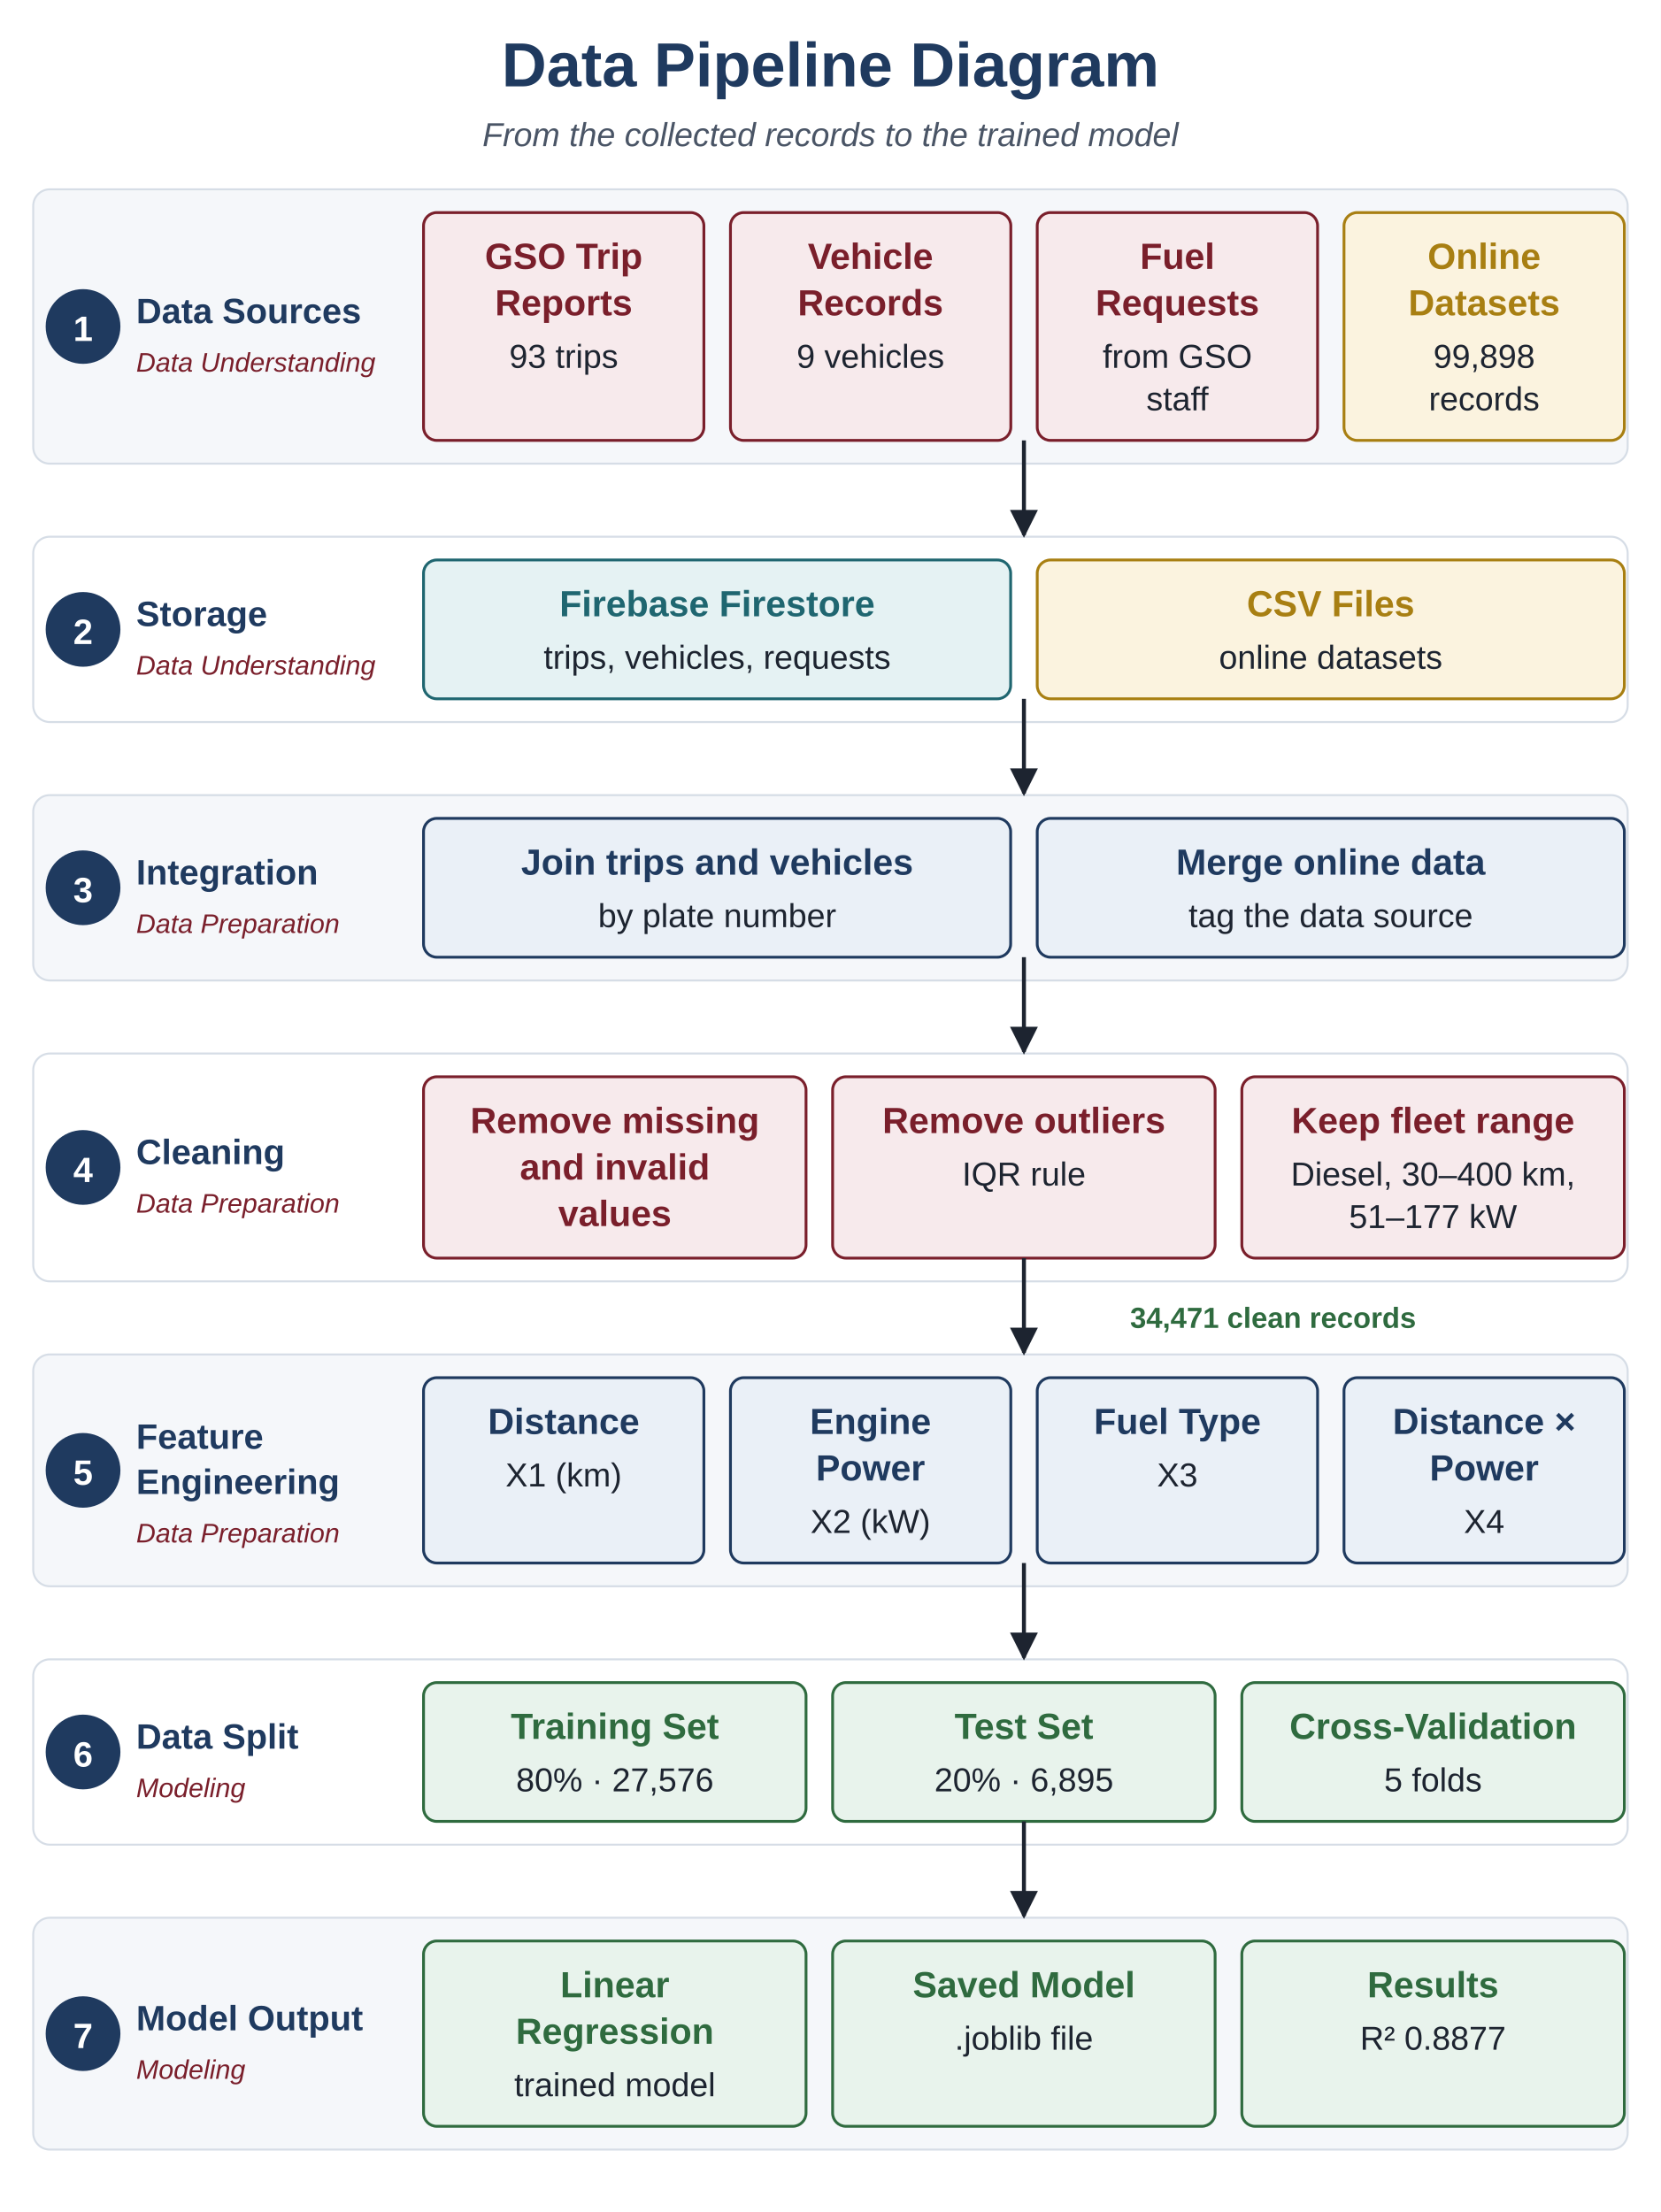
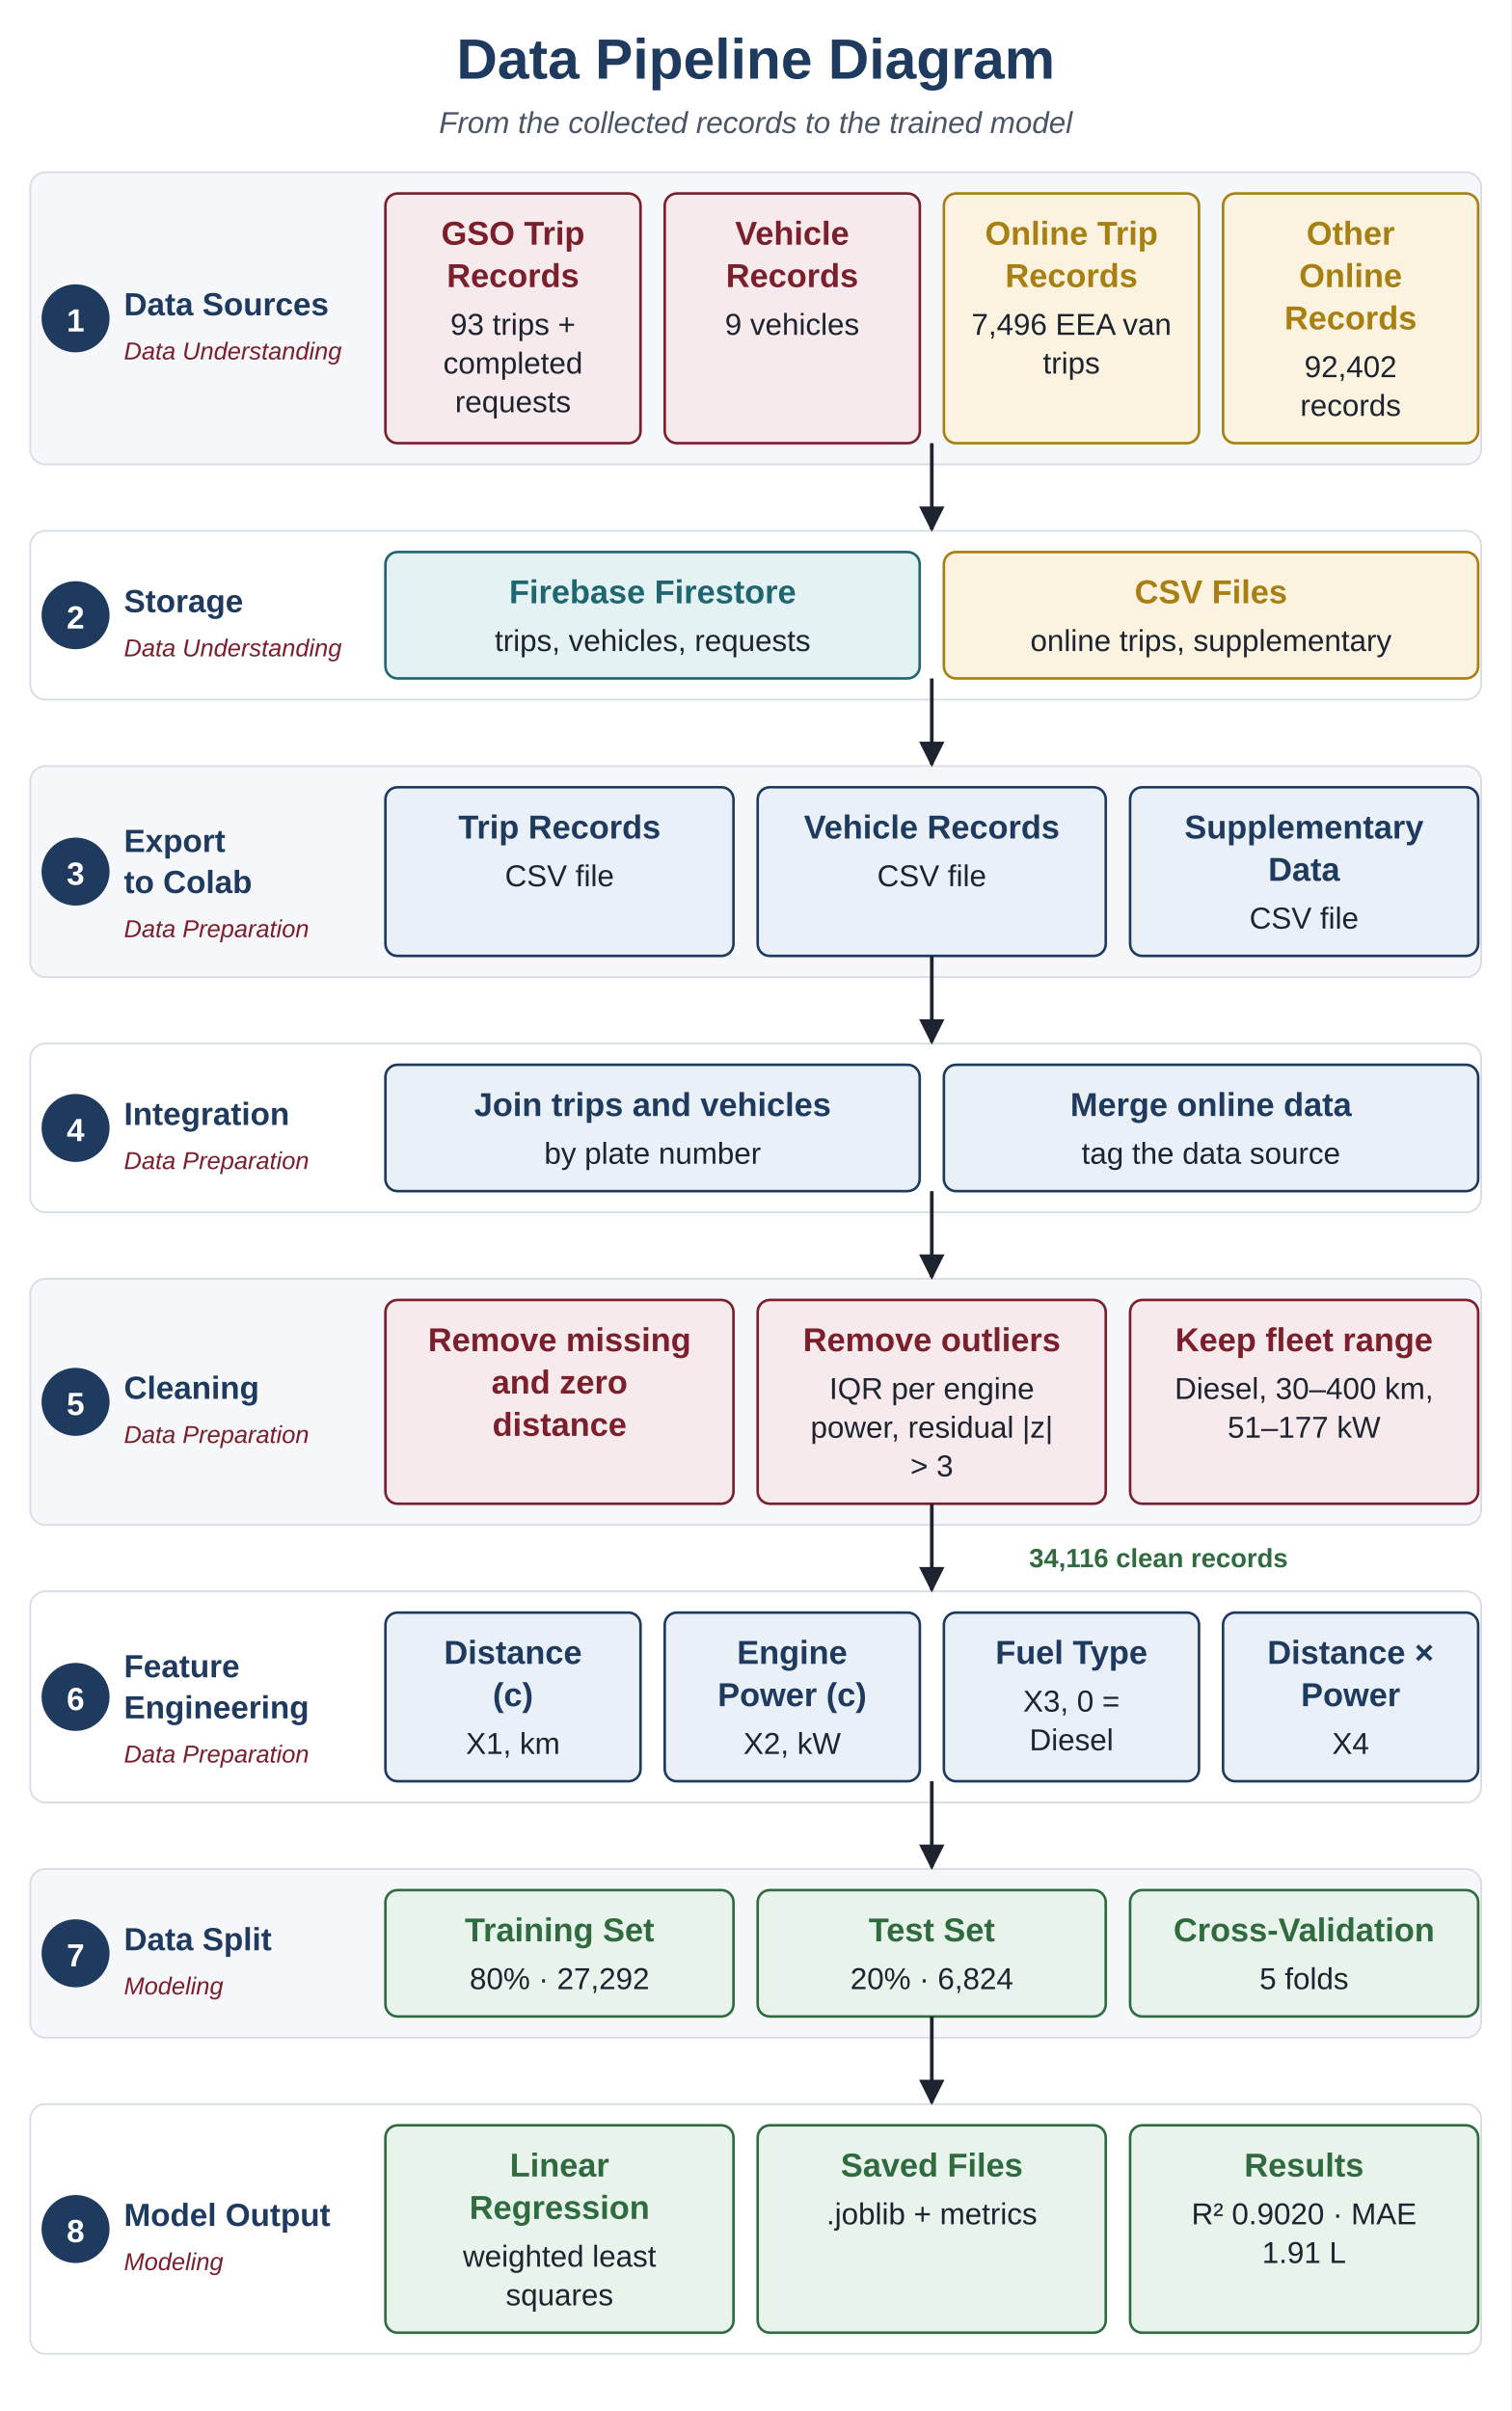
- <svg xmlns="http://www.w3.org/2000/svg" width="1000" height="1332" viewBox="0 0 1000 1332">
+ <svg xmlns="http://www.w3.org/2000/svg" width="1000" height="1595" viewBox="0 0 1000 1595">
  <defs>
    <marker id="a1d2430" viewBox="0 0 10 10" refX="9" refY="5" markerWidth="7" markerHeight="7" orient="auto-start-reverse">
      <path d="M0,0 L10,5 L0,10 z" fill="#1d2430" />
    </marker>
  </defs>
-   <rect x="0" y="0" width="1000" height="1332" fill="#ffffff" />
+   <rect x="0" y="0" width="1000" height="1595" fill="#ffffff" />
  <text x="500.0" y="52.0" font-family="Arial, Helvetica, sans-serif" font-size="37.5" font-weight="bold" fill="#1f3a5f" text-anchor="middle">Data Pipeline Diagram</text>
  <text x="500.0" y="88.0" font-family="Arial, Helvetica, sans-serif" font-size="20.0" font-weight="normal" fill="#4a5566" text-anchor="middle" font-style="italic">From the collected records to the trained model</text>
-   <rect x="20.0" y="114.0" width="960.0" height="165.2" rx="10" fill="#f5f7fa" stroke="#d6dde6" stroke-width="1.2" />
-   <circle cx="50.0" cy="196.6" r="22.5" fill="#1f3a5f" />
-   <text x="50.0" y="205.3" font-family="Arial, Helvetica, sans-serif" font-size="21.2" font-weight="bold" fill="#ffffff" text-anchor="middle">1</text>
-   <text x="82.0" y="194.6" font-family="Arial, Helvetica, sans-serif" font-size="21.2" font-weight="bold" fill="#1f3a5f" text-anchor="start">Data Sources</text>
-   <text x="82.0" y="223.8" font-family="Arial, Helvetica, sans-serif" font-size="16.2" font-weight="normal" fill="#7a1f2b" text-anchor="start" font-style="italic">Data Understanding</text>
-   <rect x="255.0" y="128.0" width="168.8" height="137.2" rx="8" fill="#f7eaec" stroke="#7a1f2b" stroke-width="1.7" />
+   <rect x="20.0" y="114.0" width="960.0" height="193.2" rx="10" fill="#f5f7fa" stroke="#d6dde6" stroke-width="1.2" />
+   <circle cx="50.0" cy="210.6" r="22.5" fill="#1f3a5f" />
+   <text x="50.0" y="219.3" font-family="Arial, Helvetica, sans-serif" font-size="21.2" font-weight="bold" fill="#ffffff" text-anchor="middle">1</text>
+   <text x="82.0" y="208.6" font-family="Arial, Helvetica, sans-serif" font-size="21.2" font-weight="bold" fill="#1f3a5f" text-anchor="start">Data Sources</text>
+   <text x="82.0" y="237.8" font-family="Arial, Helvetica, sans-serif" font-size="16.2" font-weight="normal" fill="#7a1f2b" text-anchor="start" font-style="italic">Data Understanding</text>
+   <rect x="255.0" y="128.0" width="168.8" height="165.2" rx="8" fill="#f7eaec" stroke="#7a1f2b" stroke-width="1.7" />
  <text x="339.4" y="161.9" font-family="Arial, Helvetica, sans-serif" font-size="21.9" font-weight="bold" fill="#7a1f2b" text-anchor="middle">GSO Trip</text>
-   <text x="339.4" y="189.9" font-family="Arial, Helvetica, sans-serif" font-size="21.9" font-weight="bold" fill="#7a1f2b" text-anchor="middle">Reports</text>
-   <text x="339.4" y="221.5" font-family="Arial, Helvetica, sans-serif" font-size="20.0" font-weight="normal" fill="#1d2430" text-anchor="middle">93 trips</text>
-   <rect x="439.8" y="128.0" width="168.8" height="137.2" rx="8" fill="#f7eaec" stroke="#7a1f2b" stroke-width="1.7" />
+   <text x="339.4" y="189.9" font-family="Arial, Helvetica, sans-serif" font-size="21.9" font-weight="bold" fill="#7a1f2b" text-anchor="middle">Records</text>
+   <text x="339.4" y="221.5" font-family="Arial, Helvetica, sans-serif" font-size="20.0" font-weight="normal" fill="#1d2430" text-anchor="middle">93 trips +</text>
+   <text x="339.4" y="247.1" font-family="Arial, Helvetica, sans-serif" font-size="20.0" font-weight="normal" fill="#1d2430" text-anchor="middle">completed</text>
+   <text x="339.4" y="272.7" font-family="Arial, Helvetica, sans-serif" font-size="20.0" font-weight="normal" fill="#1d2430" text-anchor="middle">requests</text>
+   <rect x="439.8" y="128.0" width="168.8" height="165.2" rx="8" fill="#f7eaec" stroke="#7a1f2b" stroke-width="1.7" />
  <text x="524.1" y="161.9" font-family="Arial, Helvetica, sans-serif" font-size="21.9" font-weight="bold" fill="#7a1f2b" text-anchor="middle">Vehicle</text>
  <text x="524.1" y="189.9" font-family="Arial, Helvetica, sans-serif" font-size="21.9" font-weight="bold" fill="#7a1f2b" text-anchor="middle">Records</text>
  <text x="524.1" y="221.5" font-family="Arial, Helvetica, sans-serif" font-size="20.0" font-weight="normal" fill="#1d2430" text-anchor="middle">9 vehicles</text>
-   <rect x="624.5" y="128.0" width="168.8" height="137.2" rx="8" fill="#f7eaec" stroke="#7a1f2b" stroke-width="1.7" />
-   <text x="708.9" y="161.9" font-family="Arial, Helvetica, sans-serif" font-size="21.9" font-weight="bold" fill="#7a1f2b" text-anchor="middle">Fuel</text>
-   <text x="708.9" y="189.9" font-family="Arial, Helvetica, sans-serif" font-size="21.9" font-weight="bold" fill="#7a1f2b" text-anchor="middle">Requests</text>
-   <text x="708.9" y="221.5" font-family="Arial, Helvetica, sans-serif" font-size="20.0" font-weight="normal" fill="#1d2430" text-anchor="middle">from GSO</text>
-   <text x="708.9" y="247.1" font-family="Arial, Helvetica, sans-serif" font-size="20.0" font-weight="normal" fill="#1d2430" text-anchor="middle">staff</text>
-   <rect x="809.2" y="128.0" width="168.8" height="137.2" rx="8" fill="#fbf3df" stroke="#a87f12" stroke-width="1.7" />
-   <text x="893.6" y="161.9" font-family="Arial, Helvetica, sans-serif" font-size="21.9" font-weight="bold" fill="#a87f12" text-anchor="middle">Online</text>
-   <text x="893.6" y="189.9" font-family="Arial, Helvetica, sans-serif" font-size="21.9" font-weight="bold" fill="#a87f12" text-anchor="middle">Datasets</text>
-   <text x="893.6" y="221.5" font-family="Arial, Helvetica, sans-serif" font-size="20.0" font-weight="normal" fill="#1d2430" text-anchor="middle">99,898</text>
-   <text x="893.6" y="247.1" font-family="Arial, Helvetica, sans-serif" font-size="20.0" font-weight="normal" fill="#1d2430" text-anchor="middle">records</text>
-   <rect x="20.0" y="323.2" width="960.0" height="111.6" rx="10" fill="#ffffff" stroke="#d6dde6" stroke-width="1.2" />
-   <circle cx="50.0" cy="379.0" r="22.5" fill="#1f3a5f" />
-   <text x="50.0" y="387.8" font-family="Arial, Helvetica, sans-serif" font-size="21.2" font-weight="bold" fill="#ffffff" text-anchor="middle">2</text>
-   <text x="82.0" y="377.0" font-family="Arial, Helvetica, sans-serif" font-size="21.2" font-weight="bold" fill="#1f3a5f" text-anchor="start">Storage</text>
-   <text x="82.0" y="406.2" font-family="Arial, Helvetica, sans-serif" font-size="16.2" font-weight="normal" fill="#7a1f2b" text-anchor="start" font-style="italic">Data Understanding</text>
-   <rect x="255.0" y="337.2" width="353.5" height="83.6" rx="8" fill="#e5f2f3" stroke="#1f6670" stroke-width="1.7" />
-   <text x="431.8" y="371.1" font-family="Arial, Helvetica, sans-serif" font-size="21.9" font-weight="bold" fill="#1f6670" text-anchor="middle">Firebase Firestore</text>
-   <text x="431.8" y="402.7" font-family="Arial, Helvetica, sans-serif" font-size="20.0" font-weight="normal" fill="#1d2430" text-anchor="middle">trips, vehicles, requests</text>
-   <rect x="624.5" y="337.2" width="353.5" height="83.6" rx="8" fill="#fbf3df" stroke="#a87f12" stroke-width="1.7" />
-   <text x="801.2" y="371.1" font-family="Arial, Helvetica, sans-serif" font-size="21.9" font-weight="bold" fill="#a87f12" text-anchor="middle">CSV Files</text>
-   <text x="801.2" y="402.7" font-family="Arial, Helvetica, sans-serif" font-size="20.0" font-weight="normal" fill="#1d2430" text-anchor="middle">online datasets</text>
-   <path d="M616.5,265.2 L616.5,322.2" fill="none" stroke="#1d2430" stroke-width="2.4" marker-end="url(#a1d2430)" stroke-linejoin="round" />
-   <rect x="20.0" y="478.8" width="960.0" height="111.6" rx="10" fill="#f5f7fa" stroke="#d6dde6" stroke-width="1.2" />
-   <circle cx="50.0" cy="534.6" r="22.5" fill="#1f3a5f" />
-   <text x="50.0" y="543.3" font-family="Arial, Helvetica, sans-serif" font-size="21.2" font-weight="bold" fill="#ffffff" text-anchor="middle">3</text>
-   <text x="82.0" y="532.6" font-family="Arial, Helvetica, sans-serif" font-size="21.2" font-weight="bold" fill="#1f3a5f" text-anchor="start">Integration</text>
-   <text x="82.0" y="561.8" font-family="Arial, Helvetica, sans-serif" font-size="16.2" font-weight="normal" fill="#7a1f2b" text-anchor="start" font-style="italic">Data Preparation</text>
-   <rect x="255.0" y="492.8" width="353.5" height="83.6" rx="8" fill="#eaf0f7" stroke="#1f3a5f" stroke-width="1.7" />
-   <text x="431.8" y="526.7" font-family="Arial, Helvetica, sans-serif" font-size="21.9" font-weight="bold" fill="#1f3a5f" text-anchor="middle">Join trips and vehicles</text>
-   <text x="431.8" y="558.3" font-family="Arial, Helvetica, sans-serif" font-size="20.0" font-weight="normal" fill="#1d2430" text-anchor="middle">by plate number</text>
-   <rect x="624.5" y="492.8" width="353.5" height="83.6" rx="8" fill="#eaf0f7" stroke="#1f3a5f" stroke-width="1.7" />
-   <text x="801.2" y="526.7" font-family="Arial, Helvetica, sans-serif" font-size="21.9" font-weight="bold" fill="#1f3a5f" text-anchor="middle">Merge online data</text>
-   <text x="801.2" y="558.3" font-family="Arial, Helvetica, sans-serif" font-size="20.0" font-weight="normal" fill="#1d2430" text-anchor="middle">tag the data source</text>
-   <path d="M616.5,420.8 L616.5,477.8" fill="none" stroke="#1d2430" stroke-width="2.4" marker-end="url(#a1d2430)" stroke-linejoin="round" />
-   <rect x="20.0" y="634.4" width="960.0" height="137.2" rx="10" fill="#ffffff" stroke="#d6dde6" stroke-width="1.2" />
-   <circle cx="50.0" cy="703.0" r="22.5" fill="#1f3a5f" />
-   <text x="50.0" y="711.8" font-family="Arial, Helvetica, sans-serif" font-size="21.2" font-weight="bold" fill="#ffffff" text-anchor="middle">4</text>
-   <text x="82.0" y="701.0" font-family="Arial, Helvetica, sans-serif" font-size="21.2" font-weight="bold" fill="#1f3a5f" text-anchor="start">Cleaning</text>
-   <text x="82.0" y="730.2" font-family="Arial, Helvetica, sans-serif" font-size="16.2" font-weight="normal" fill="#7a1f2b" text-anchor="start" font-style="italic">Data Preparation</text>
-   <rect x="255.0" y="648.4" width="230.3" height="109.2" rx="8" fill="#f7eaec" stroke="#7a1f2b" stroke-width="1.7" />
-   <text x="370.2" y="682.3" font-family="Arial, Helvetica, sans-serif" font-size="21.9" font-weight="bold" fill="#7a1f2b" text-anchor="middle">Remove missing</text>
-   <text x="370.2" y="710.3" font-family="Arial, Helvetica, sans-serif" font-size="21.9" font-weight="bold" fill="#7a1f2b" text-anchor="middle">and invalid</text>
-   <text x="370.2" y="738.3" font-family="Arial, Helvetica, sans-serif" font-size="21.9" font-weight="bold" fill="#7a1f2b" text-anchor="middle">values</text>
-   <rect x="501.3" y="648.4" width="230.3" height="109.2" rx="8" fill="#f7eaec" stroke="#7a1f2b" stroke-width="1.7" />
-   <text x="616.5" y="682.3" font-family="Arial, Helvetica, sans-serif" font-size="21.9" font-weight="bold" fill="#7a1f2b" text-anchor="middle">Remove outliers</text>
-   <text x="616.5" y="713.9" font-family="Arial, Helvetica, sans-serif" font-size="20.0" font-weight="normal" fill="#1d2430" text-anchor="middle">IQR rule</text>
-   <rect x="747.7" y="648.4" width="230.3" height="109.2" rx="8" fill="#f7eaec" stroke="#7a1f2b" stroke-width="1.7" />
-   <text x="862.8" y="682.3" font-family="Arial, Helvetica, sans-serif" font-size="21.9" font-weight="bold" fill="#7a1f2b" text-anchor="middle">Keep fleet range</text>
-   <text x="862.8" y="713.9" font-family="Arial, Helvetica, sans-serif" font-size="20.0" font-weight="normal" fill="#1d2430" text-anchor="middle">Diesel, 30–400 km,</text>
-   <text x="862.8" y="739.5" font-family="Arial, Helvetica, sans-serif" font-size="20.0" font-weight="normal" fill="#1d2430" text-anchor="middle">51–177 kW</text>
-   <path d="M616.5,576.4 L616.5,633.4" fill="none" stroke="#1d2430" stroke-width="2.4" marker-end="url(#a1d2430)" stroke-linejoin="round" />
-   <rect x="20.0" y="815.6" width="960.0" height="139.6" rx="10" fill="#f5f7fa" stroke="#d6dde6" stroke-width="1.2" />
-   <circle cx="50.0" cy="885.4" r="22.5" fill="#1f3a5f" />
-   <text x="50.0" y="894.1" font-family="Arial, Helvetica, sans-serif" font-size="21.2" font-weight="bold" fill="#ffffff" text-anchor="middle">5</text>
-   <text x="82.0" y="872.4" font-family="Arial, Helvetica, sans-serif" font-size="21.2" font-weight="bold" fill="#1f3a5f" text-anchor="start">Feature</text>
-   <text x="82.0" y="899.6" font-family="Arial, Helvetica, sans-serif" font-size="21.2" font-weight="bold" fill="#1f3a5f" text-anchor="start">Engineering</text>
-   <text x="82.0" y="928.8" font-family="Arial, Helvetica, sans-serif" font-size="16.2" font-weight="normal" fill="#7a1f2b" text-anchor="start" font-style="italic">Data Preparation</text>
-   <rect x="255.0" y="829.6" width="168.8" height="111.6" rx="8" fill="#eaf0f7" stroke="#1f3a5f" stroke-width="1.7" />
-   <text x="339.4" y="863.5" font-family="Arial, Helvetica, sans-serif" font-size="21.9" font-weight="bold" fill="#1f3a5f" text-anchor="middle">Distance</text>
-   <text x="339.4" y="895.1" font-family="Arial, Helvetica, sans-serif" font-size="20.0" font-weight="normal" fill="#1d2430" text-anchor="middle">X1 (km)</text>
-   <rect x="439.8" y="829.6" width="168.8" height="111.6" rx="8" fill="#eaf0f7" stroke="#1f3a5f" stroke-width="1.7" />
-   <text x="524.1" y="863.5" font-family="Arial, Helvetica, sans-serif" font-size="21.9" font-weight="bold" fill="#1f3a5f" text-anchor="middle">Engine</text>
-   <text x="524.1" y="891.5" font-family="Arial, Helvetica, sans-serif" font-size="21.9" font-weight="bold" fill="#1f3a5f" text-anchor="middle">Power</text>
-   <text x="524.1" y="923.1" font-family="Arial, Helvetica, sans-serif" font-size="20.0" font-weight="normal" fill="#1d2430" text-anchor="middle">X2 (kW)</text>
-   <rect x="624.5" y="829.6" width="168.8" height="111.6" rx="8" fill="#eaf0f7" stroke="#1f3a5f" stroke-width="1.7" />
-   <text x="708.9" y="863.5" font-family="Arial, Helvetica, sans-serif" font-size="21.9" font-weight="bold" fill="#1f3a5f" text-anchor="middle">Fuel Type</text>
-   <text x="708.9" y="895.1" font-family="Arial, Helvetica, sans-serif" font-size="20.0" font-weight="normal" fill="#1d2430" text-anchor="middle">X3</text>
-   <rect x="809.2" y="829.6" width="168.8" height="111.6" rx="8" fill="#eaf0f7" stroke="#1f3a5f" stroke-width="1.7" />
-   <text x="893.6" y="863.5" font-family="Arial, Helvetica, sans-serif" font-size="21.9" font-weight="bold" fill="#1f3a5f" text-anchor="middle">Distance ×</text>
-   <text x="893.6" y="891.5" font-family="Arial, Helvetica, sans-serif" font-size="21.9" font-weight="bold" fill="#1f3a5f" text-anchor="middle">Power</text>
-   <text x="893.6" y="923.1" font-family="Arial, Helvetica, sans-serif" font-size="20.0" font-weight="normal" fill="#1d2430" text-anchor="middle">X4</text>
-   <path d="M616.5,757.6 L616.5,814.6" fill="none" stroke="#1d2430" stroke-width="2.4" marker-end="url(#a1d2430)" stroke-linejoin="round" />
-   <rect x="20.0" y="999.2" width="960.0" height="111.6" rx="10" fill="#ffffff" stroke="#d6dde6" stroke-width="1.2" />
-   <circle cx="50.0" cy="1055.0" r="22.5" fill="#1f3a5f" />
-   <text x="50.0" y="1063.8" font-family="Arial, Helvetica, sans-serif" font-size="21.2" font-weight="bold" fill="#ffffff" text-anchor="middle">6</text>
-   <text x="82.0" y="1053.0" font-family="Arial, Helvetica, sans-serif" font-size="21.2" font-weight="bold" fill="#1f3a5f" text-anchor="start">Data Split</text>
-   <text x="82.0" y="1082.2" font-family="Arial, Helvetica, sans-serif" font-size="16.2" font-weight="normal" fill="#7a1f2b" text-anchor="start" font-style="italic">Modeling</text>
-   <rect x="255.0" y="1013.2" width="230.3" height="83.6" rx="8" fill="#e8f3ec" stroke="#2f6b3f" stroke-width="1.7" />
-   <text x="370.2" y="1047.1" font-family="Arial, Helvetica, sans-serif" font-size="21.9" font-weight="bold" fill="#2f6b3f" text-anchor="middle">Training Set</text>
-   <text x="370.2" y="1078.7" font-family="Arial, Helvetica, sans-serif" font-size="20.0" font-weight="normal" fill="#1d2430" text-anchor="middle">80% · 27,576</text>
-   <rect x="501.3" y="1013.2" width="230.3" height="83.6" rx="8" fill="#e8f3ec" stroke="#2f6b3f" stroke-width="1.7" />
-   <text x="616.5" y="1047.1" font-family="Arial, Helvetica, sans-serif" font-size="21.9" font-weight="bold" fill="#2f6b3f" text-anchor="middle">Test Set</text>
-   <text x="616.5" y="1078.7" font-family="Arial, Helvetica, sans-serif" font-size="20.0" font-weight="normal" fill="#1d2430" text-anchor="middle">20% · 6,895</text>
-   <rect x="747.7" y="1013.2" width="230.3" height="83.6" rx="8" fill="#e8f3ec" stroke="#2f6b3f" stroke-width="1.7" />
-   <text x="862.8" y="1047.1" font-family="Arial, Helvetica, sans-serif" font-size="21.9" font-weight="bold" fill="#2f6b3f" text-anchor="middle">Cross-Validation</text>
-   <text x="862.8" y="1078.7" font-family="Arial, Helvetica, sans-serif" font-size="20.0" font-weight="normal" fill="#1d2430" text-anchor="middle">5 folds</text>
-   <path d="M616.5,941.2 L616.5,998.2" fill="none" stroke="#1d2430" stroke-width="2.4" marker-end="url(#a1d2430)" stroke-linejoin="round" />
-   <rect x="20.0" y="1154.8" width="960.0" height="139.6" rx="10" fill="#f5f7fa" stroke="#d6dde6" stroke-width="1.2" />
-   <circle cx="50.0" cy="1224.6" r="22.5" fill="#1f3a5f" />
-   <text x="50.0" y="1233.3" font-family="Arial, Helvetica, sans-serif" font-size="21.2" font-weight="bold" fill="#ffffff" text-anchor="middle">7</text>
-   <text x="82.0" y="1222.6" font-family="Arial, Helvetica, sans-serif" font-size="21.2" font-weight="bold" fill="#1f3a5f" text-anchor="start">Model Output</text>
-   <text x="82.0" y="1251.8" font-family="Arial, Helvetica, sans-serif" font-size="16.2" font-weight="normal" fill="#7a1f2b" text-anchor="start" font-style="italic">Modeling</text>
-   <rect x="255.0" y="1168.8" width="230.3" height="111.6" rx="8" fill="#e8f3ec" stroke="#2f6b3f" stroke-width="1.7" />
-   <text x="370.2" y="1202.7" font-family="Arial, Helvetica, sans-serif" font-size="21.9" font-weight="bold" fill="#2f6b3f" text-anchor="middle">Linear</text>
-   <text x="370.2" y="1230.7" font-family="Arial, Helvetica, sans-serif" font-size="21.9" font-weight="bold" fill="#2f6b3f" text-anchor="middle">Regression</text>
-   <text x="370.2" y="1262.3" font-family="Arial, Helvetica, sans-serif" font-size="20.0" font-weight="normal" fill="#1d2430" text-anchor="middle">trained model</text>
-   <rect x="501.3" y="1168.8" width="230.3" height="111.6" rx="8" fill="#e8f3ec" stroke="#2f6b3f" stroke-width="1.7" />
-   <text x="616.5" y="1202.7" font-family="Arial, Helvetica, sans-serif" font-size="21.9" font-weight="bold" fill="#2f6b3f" text-anchor="middle">Saved Model</text>
-   <text x="616.5" y="1234.3" font-family="Arial, Helvetica, sans-serif" font-size="20.0" font-weight="normal" fill="#1d2430" text-anchor="middle">.joblib file</text>
-   <rect x="747.7" y="1168.8" width="230.3" height="111.6" rx="8" fill="#e8f3ec" stroke="#2f6b3f" stroke-width="1.7" />
-   <text x="862.8" y="1202.7" font-family="Arial, Helvetica, sans-serif" font-size="21.9" font-weight="bold" fill="#2f6b3f" text-anchor="middle">Results</text>
-   <text x="862.8" y="1234.3" font-family="Arial, Helvetica, sans-serif" font-size="20.0" font-weight="normal" fill="#1d2430" text-anchor="middle">R² 0.8877</text>
-   <path d="M616.5,1096.8 L616.5,1153.8" fill="none" stroke="#1d2430" stroke-width="2.4" marker-end="url(#a1d2430)" stroke-linejoin="round" />
-   <rect x="662.5" y="782.1" width="208.0" height="25.5" rx="4" fill="#ffffff" opacity="0.96" />
-   <text x="766.5" y="799.6" font-family="Arial, Helvetica, sans-serif" font-size="17.5" font-weight="bold" fill="#2f6b3f" text-anchor="middle">34,471 clean records</text>
+   <rect x="624.5" y="128.0" width="168.8" height="165.2" rx="8" fill="#fbf3df" stroke="#a87f12" stroke-width="1.7" />
+   <text x="708.9" y="161.9" font-family="Arial, Helvetica, sans-serif" font-size="21.9" font-weight="bold" fill="#a87f12" text-anchor="middle">Online Trip</text>
+   <text x="708.9" y="189.9" font-family="Arial, Helvetica, sans-serif" font-size="21.9" font-weight="bold" fill="#a87f12" text-anchor="middle">Records</text>
+   <text x="708.9" y="221.5" font-family="Arial, Helvetica, sans-serif" font-size="20.0" font-weight="normal" fill="#1d2430" text-anchor="middle">7,496 EEA van</text>
+   <text x="708.9" y="247.1" font-family="Arial, Helvetica, sans-serif" font-size="20.0" font-weight="normal" fill="#1d2430" text-anchor="middle">trips</text>
+   <rect x="809.2" y="128.0" width="168.8" height="165.2" rx="8" fill="#fbf3df" stroke="#a87f12" stroke-width="1.7" />
+   <text x="893.6" y="161.9" font-family="Arial, Helvetica, sans-serif" font-size="21.9" font-weight="bold" fill="#a87f12" text-anchor="middle">Other</text>
+   <text x="893.6" y="189.9" font-family="Arial, Helvetica, sans-serif" font-size="21.9" font-weight="bold" fill="#a87f12" text-anchor="middle">Online</text>
+   <text x="893.6" y="217.9" font-family="Arial, Helvetica, sans-serif" font-size="21.9" font-weight="bold" fill="#a87f12" text-anchor="middle">Records</text>
+   <text x="893.6" y="249.5" font-family="Arial, Helvetica, sans-serif" font-size="20.0" font-weight="normal" fill="#1d2430" text-anchor="middle">92,402</text>
+   <text x="893.6" y="275.1" font-family="Arial, Helvetica, sans-serif" font-size="20.0" font-weight="normal" fill="#1d2430" text-anchor="middle">records</text>
+   <rect x="20.0" y="351.2" width="960.0" height="111.6" rx="10" fill="#ffffff" stroke="#d6dde6" stroke-width="1.2" />
+   <circle cx="50.0" cy="407.0" r="22.5" fill="#1f3a5f" />
+   <text x="50.0" y="415.8" font-family="Arial, Helvetica, sans-serif" font-size="21.2" font-weight="bold" fill="#ffffff" text-anchor="middle">2</text>
+   <text x="82.0" y="405.0" font-family="Arial, Helvetica, sans-serif" font-size="21.2" font-weight="bold" fill="#1f3a5f" text-anchor="start">Storage</text>
+   <text x="82.0" y="434.2" font-family="Arial, Helvetica, sans-serif" font-size="16.2" font-weight="normal" fill="#7a1f2b" text-anchor="start" font-style="italic">Data Understanding</text>
+   <rect x="255.0" y="365.2" width="353.5" height="83.6" rx="8" fill="#e5f2f3" stroke="#1f6670" stroke-width="1.7" />
+   <text x="431.8" y="399.1" font-family="Arial, Helvetica, sans-serif" font-size="21.9" font-weight="bold" fill="#1f6670" text-anchor="middle">Firebase Firestore</text>
+   <text x="431.8" y="430.7" font-family="Arial, Helvetica, sans-serif" font-size="20.0" font-weight="normal" fill="#1d2430" text-anchor="middle">trips, vehicles, requests</text>
+   <rect x="624.5" y="365.2" width="353.5" height="83.6" rx="8" fill="#fbf3df" stroke="#a87f12" stroke-width="1.7" />
+   <text x="801.2" y="399.1" font-family="Arial, Helvetica, sans-serif" font-size="21.9" font-weight="bold" fill="#a87f12" text-anchor="middle">CSV Files</text>
+   <text x="801.2" y="430.7" font-family="Arial, Helvetica, sans-serif" font-size="20.0" font-weight="normal" fill="#1d2430" text-anchor="middle">online trips, supplementary</text>
+   <path d="M616.5,293.2 L616.5,350.2" fill="none" stroke="#1d2430" stroke-width="2.4" marker-end="url(#a1d2430)" stroke-linejoin="round" />
+   <rect x="20.0" y="506.8" width="960.0" height="139.6" rx="10" fill="#f5f7fa" stroke="#d6dde6" stroke-width="1.2" />
+   <circle cx="50.0" cy="576.6" r="22.5" fill="#1f3a5f" />
+   <text x="50.0" y="585.3" font-family="Arial, Helvetica, sans-serif" font-size="21.2" font-weight="bold" fill="#ffffff" text-anchor="middle">3</text>
+   <text x="82.0" y="563.6" font-family="Arial, Helvetica, sans-serif" font-size="21.2" font-weight="bold" fill="#1f3a5f" text-anchor="start">Export</text>
+   <text x="82.0" y="590.8" font-family="Arial, Helvetica, sans-serif" font-size="21.2" font-weight="bold" fill="#1f3a5f" text-anchor="start">to Colab</text>
+   <text x="82.0" y="620.0" font-family="Arial, Helvetica, sans-serif" font-size="16.2" font-weight="normal" fill="#7a1f2b" text-anchor="start" font-style="italic">Data Preparation</text>
+   <rect x="255.0" y="520.8" width="230.3" height="111.6" rx="8" fill="#eaf0f7" stroke="#1f3a5f" stroke-width="1.7" />
+   <text x="370.2" y="554.7" font-family="Arial, Helvetica, sans-serif" font-size="21.9" font-weight="bold" fill="#1f3a5f" text-anchor="middle">Trip Records</text>
+   <text x="370.2" y="586.3" font-family="Arial, Helvetica, sans-serif" font-size="20.0" font-weight="normal" fill="#1d2430" text-anchor="middle">CSV file</text>
+   <rect x="501.3" y="520.8" width="230.3" height="111.6" rx="8" fill="#eaf0f7" stroke="#1f3a5f" stroke-width="1.7" />
+   <text x="616.5" y="554.7" font-family="Arial, Helvetica, sans-serif" font-size="21.9" font-weight="bold" fill="#1f3a5f" text-anchor="middle">Vehicle Records</text>
+   <text x="616.5" y="586.3" font-family="Arial, Helvetica, sans-serif" font-size="20.0" font-weight="normal" fill="#1d2430" text-anchor="middle">CSV file</text>
+   <rect x="747.7" y="520.8" width="230.3" height="111.6" rx="8" fill="#eaf0f7" stroke="#1f3a5f" stroke-width="1.7" />
+   <text x="862.8" y="554.7" font-family="Arial, Helvetica, sans-serif" font-size="21.9" font-weight="bold" fill="#1f3a5f" text-anchor="middle">Supplementary</text>
+   <text x="862.8" y="582.7" font-family="Arial, Helvetica, sans-serif" font-size="21.9" font-weight="bold" fill="#1f3a5f" text-anchor="middle">Data</text>
+   <text x="862.8" y="614.3" font-family="Arial, Helvetica, sans-serif" font-size="20.0" font-weight="normal" fill="#1d2430" text-anchor="middle">CSV file</text>
+   <path d="M616.5,448.8 L616.5,505.8" fill="none" stroke="#1d2430" stroke-width="2.4" marker-end="url(#a1d2430)" stroke-linejoin="round" />
+   <rect x="20.0" y="690.4" width="960.0" height="111.6" rx="10" fill="#ffffff" stroke="#d6dde6" stroke-width="1.2" />
+   <circle cx="50.0" cy="746.2" r="22.5" fill="#1f3a5f" />
+   <text x="50.0" y="754.9" font-family="Arial, Helvetica, sans-serif" font-size="21.2" font-weight="bold" fill="#ffffff" text-anchor="middle">4</text>
+   <text x="82.0" y="744.2" font-family="Arial, Helvetica, sans-serif" font-size="21.2" font-weight="bold" fill="#1f3a5f" text-anchor="start">Integration</text>
+   <text x="82.0" y="773.4" font-family="Arial, Helvetica, sans-serif" font-size="16.2" font-weight="normal" fill="#7a1f2b" text-anchor="start" font-style="italic">Data Preparation</text>
+   <rect x="255.0" y="704.4" width="353.5" height="83.6" rx="8" fill="#eaf0f7" stroke="#1f3a5f" stroke-width="1.7" />
+   <text x="431.8" y="738.3" font-family="Arial, Helvetica, sans-serif" font-size="21.9" font-weight="bold" fill="#1f3a5f" text-anchor="middle">Join trips and vehicles</text>
+   <text x="431.8" y="769.9" font-family="Arial, Helvetica, sans-serif" font-size="20.0" font-weight="normal" fill="#1d2430" text-anchor="middle">by plate number</text>
+   <rect x="624.5" y="704.4" width="353.5" height="83.6" rx="8" fill="#eaf0f7" stroke="#1f3a5f" stroke-width="1.7" />
+   <text x="801.2" y="738.3" font-family="Arial, Helvetica, sans-serif" font-size="21.9" font-weight="bold" fill="#1f3a5f" text-anchor="middle">Merge online data</text>
+   <text x="801.2" y="769.9" font-family="Arial, Helvetica, sans-serif" font-size="20.0" font-weight="normal" fill="#1d2430" text-anchor="middle">tag the data source</text>
+   <path d="M616.5,632.4 L616.5,689.4" fill="none" stroke="#1d2430" stroke-width="2.4" marker-end="url(#a1d2430)" stroke-linejoin="round" />
+   <rect x="20.0" y="846.0" width="960.0" height="162.8" rx="10" fill="#f5f7fa" stroke="#d6dde6" stroke-width="1.2" />
+   <circle cx="50.0" cy="927.4" r="22.5" fill="#1f3a5f" />
+   <text x="50.0" y="936.1" font-family="Arial, Helvetica, sans-serif" font-size="21.2" font-weight="bold" fill="#ffffff" text-anchor="middle">5</text>
+   <text x="82.0" y="925.4" font-family="Arial, Helvetica, sans-serif" font-size="21.2" font-weight="bold" fill="#1f3a5f" text-anchor="start">Cleaning</text>
+   <text x="82.0" y="954.6" font-family="Arial, Helvetica, sans-serif" font-size="16.2" font-weight="normal" fill="#7a1f2b" text-anchor="start" font-style="italic">Data Preparation</text>
+   <rect x="255.0" y="860.0" width="230.3" height="134.8" rx="8" fill="#f7eaec" stroke="#7a1f2b" stroke-width="1.7" />
+   <text x="370.2" y="893.9" font-family="Arial, Helvetica, sans-serif" font-size="21.9" font-weight="bold" fill="#7a1f2b" text-anchor="middle">Remove missing</text>
+   <text x="370.2" y="921.9" font-family="Arial, Helvetica, sans-serif" font-size="21.9" font-weight="bold" fill="#7a1f2b" text-anchor="middle">and zero</text>
+   <text x="370.2" y="949.9" font-family="Arial, Helvetica, sans-serif" font-size="21.9" font-weight="bold" fill="#7a1f2b" text-anchor="middle">distance</text>
+   <rect x="501.3" y="860.0" width="230.3" height="134.8" rx="8" fill="#f7eaec" stroke="#7a1f2b" stroke-width="1.7" />
+   <text x="616.5" y="893.9" font-family="Arial, Helvetica, sans-serif" font-size="21.9" font-weight="bold" fill="#7a1f2b" text-anchor="middle">Remove outliers</text>
+   <text x="616.5" y="925.5" font-family="Arial, Helvetica, sans-serif" font-size="20.0" font-weight="normal" fill="#1d2430" text-anchor="middle">IQR per engine</text>
+   <text x="616.5" y="951.1" font-family="Arial, Helvetica, sans-serif" font-size="20.0" font-weight="normal" fill="#1d2430" text-anchor="middle">power, residual |z|</text>
+   <text x="616.5" y="976.7" font-family="Arial, Helvetica, sans-serif" font-size="20.0" font-weight="normal" fill="#1d2430" text-anchor="middle">&gt; 3</text>
+   <rect x="747.7" y="860.0" width="230.3" height="134.8" rx="8" fill="#f7eaec" stroke="#7a1f2b" stroke-width="1.7" />
+   <text x="862.8" y="893.9" font-family="Arial, Helvetica, sans-serif" font-size="21.9" font-weight="bold" fill="#7a1f2b" text-anchor="middle">Keep fleet range</text>
+   <text x="862.8" y="925.5" font-family="Arial, Helvetica, sans-serif" font-size="20.0" font-weight="normal" fill="#1d2430" text-anchor="middle">Diesel, 30–400 km,</text>
+   <text x="862.8" y="951.1" font-family="Arial, Helvetica, sans-serif" font-size="20.0" font-weight="normal" fill="#1d2430" text-anchor="middle">51–177 kW</text>
+   <path d="M616.5,788.0 L616.5,845.0" fill="none" stroke="#1d2430" stroke-width="2.4" marker-end="url(#a1d2430)" stroke-linejoin="round" />
+   <rect x="20.0" y="1052.8" width="960.0" height="139.6" rx="10" fill="#ffffff" stroke="#d6dde6" stroke-width="1.2" />
+   <circle cx="50.0" cy="1122.6" r="22.5" fill="#1f3a5f" />
+   <text x="50.0" y="1131.3" font-family="Arial, Helvetica, sans-serif" font-size="21.2" font-weight="bold" fill="#ffffff" text-anchor="middle">6</text>
+   <text x="82.0" y="1109.6" font-family="Arial, Helvetica, sans-serif" font-size="21.2" font-weight="bold" fill="#1f3a5f" text-anchor="start">Feature</text>
+   <text x="82.0" y="1136.8" font-family="Arial, Helvetica, sans-serif" font-size="21.2" font-weight="bold" fill="#1f3a5f" text-anchor="start">Engineering</text>
+   <text x="82.0" y="1166.0" font-family="Arial, Helvetica, sans-serif" font-size="16.2" font-weight="normal" fill="#7a1f2b" text-anchor="start" font-style="italic">Data Preparation</text>
+   <rect x="255.0" y="1066.8" width="168.8" height="111.6" rx="8" fill="#eaf0f7" stroke="#1f3a5f" stroke-width="1.7" />
+   <text x="339.4" y="1100.7" font-family="Arial, Helvetica, sans-serif" font-size="21.9" font-weight="bold" fill="#1f3a5f" text-anchor="middle">Distance</text>
+   <text x="339.4" y="1128.7" font-family="Arial, Helvetica, sans-serif" font-size="21.9" font-weight="bold" fill="#1f3a5f" text-anchor="middle">(c)</text>
+   <text x="339.4" y="1160.3" font-family="Arial, Helvetica, sans-serif" font-size="20.0" font-weight="normal" fill="#1d2430" text-anchor="middle">X1, km</text>
+   <rect x="439.8" y="1066.8" width="168.8" height="111.6" rx="8" fill="#eaf0f7" stroke="#1f3a5f" stroke-width="1.7" />
+   <text x="524.1" y="1100.7" font-family="Arial, Helvetica, sans-serif" font-size="21.9" font-weight="bold" fill="#1f3a5f" text-anchor="middle">Engine</text>
+   <text x="524.1" y="1128.7" font-family="Arial, Helvetica, sans-serif" font-size="21.9" font-weight="bold" fill="#1f3a5f" text-anchor="middle">Power (c)</text>
+   <text x="524.1" y="1160.3" font-family="Arial, Helvetica, sans-serif" font-size="20.0" font-weight="normal" fill="#1d2430" text-anchor="middle">X2, kW</text>
+   <rect x="624.5" y="1066.8" width="168.8" height="111.6" rx="8" fill="#eaf0f7" stroke="#1f3a5f" stroke-width="1.7" />
+   <text x="708.9" y="1100.7" font-family="Arial, Helvetica, sans-serif" font-size="21.9" font-weight="bold" fill="#1f3a5f" text-anchor="middle">Fuel Type</text>
+   <text x="708.9" y="1132.3" font-family="Arial, Helvetica, sans-serif" font-size="20.0" font-weight="normal" fill="#1d2430" text-anchor="middle">X3, 0 =</text>
+   <text x="708.9" y="1157.9" font-family="Arial, Helvetica, sans-serif" font-size="20.0" font-weight="normal" fill="#1d2430" text-anchor="middle">Diesel</text>
+   <rect x="809.2" y="1066.8" width="168.8" height="111.6" rx="8" fill="#eaf0f7" stroke="#1f3a5f" stroke-width="1.7" />
+   <text x="893.6" y="1100.7" font-family="Arial, Helvetica, sans-serif" font-size="21.9" font-weight="bold" fill="#1f3a5f" text-anchor="middle">Distance ×</text>
+   <text x="893.6" y="1128.7" font-family="Arial, Helvetica, sans-serif" font-size="21.9" font-weight="bold" fill="#1f3a5f" text-anchor="middle">Power</text>
+   <text x="893.6" y="1160.3" font-family="Arial, Helvetica, sans-serif" font-size="20.0" font-weight="normal" fill="#1d2430" text-anchor="middle">X4</text>
+   <path d="M616.5,994.8 L616.5,1051.8" fill="none" stroke="#1d2430" stroke-width="2.4" marker-end="url(#a1d2430)" stroke-linejoin="round" />
+   <rect x="20.0" y="1236.4" width="960.0" height="111.6" rx="10" fill="#f5f7fa" stroke="#d6dde6" stroke-width="1.2" />
+   <circle cx="50.0" cy="1292.2" r="22.5" fill="#1f3a5f" />
+   <text x="50.0" y="1300.9" font-family="Arial, Helvetica, sans-serif" font-size="21.2" font-weight="bold" fill="#ffffff" text-anchor="middle">7</text>
+   <text x="82.0" y="1290.2" font-family="Arial, Helvetica, sans-serif" font-size="21.2" font-weight="bold" fill="#1f3a5f" text-anchor="start">Data Split</text>
+   <text x="82.0" y="1319.4" font-family="Arial, Helvetica, sans-serif" font-size="16.2" font-weight="normal" fill="#7a1f2b" text-anchor="start" font-style="italic">Modeling</text>
+   <rect x="255.0" y="1250.4" width="230.3" height="83.6" rx="8" fill="#e8f3ec" stroke="#2f6b3f" stroke-width="1.7" />
+   <text x="370.2" y="1284.3" font-family="Arial, Helvetica, sans-serif" font-size="21.9" font-weight="bold" fill="#2f6b3f" text-anchor="middle">Training Set</text>
+   <text x="370.2" y="1315.9" font-family="Arial, Helvetica, sans-serif" font-size="20.0" font-weight="normal" fill="#1d2430" text-anchor="middle">80% · 27,292</text>
+   <rect x="501.3" y="1250.4" width="230.3" height="83.6" rx="8" fill="#e8f3ec" stroke="#2f6b3f" stroke-width="1.7" />
+   <text x="616.5" y="1284.3" font-family="Arial, Helvetica, sans-serif" font-size="21.9" font-weight="bold" fill="#2f6b3f" text-anchor="middle">Test Set</text>
+   <text x="616.5" y="1315.9" font-family="Arial, Helvetica, sans-serif" font-size="20.0" font-weight="normal" fill="#1d2430" text-anchor="middle">20% · 6,824</text>
+   <rect x="747.7" y="1250.4" width="230.3" height="83.6" rx="8" fill="#e8f3ec" stroke="#2f6b3f" stroke-width="1.7" />
+   <text x="862.8" y="1284.3" font-family="Arial, Helvetica, sans-serif" font-size="21.9" font-weight="bold" fill="#2f6b3f" text-anchor="middle">Cross-Validation</text>
+   <text x="862.8" y="1315.9" font-family="Arial, Helvetica, sans-serif" font-size="20.0" font-weight="normal" fill="#1d2430" text-anchor="middle">5 folds</text>
+   <path d="M616.5,1178.4 L616.5,1235.4" fill="none" stroke="#1d2430" stroke-width="2.4" marker-end="url(#a1d2430)" stroke-linejoin="round" />
+   <rect x="20.0" y="1392.0" width="960.0" height="165.2" rx="10" fill="#ffffff" stroke="#d6dde6" stroke-width="1.2" />
+   <circle cx="50.0" cy="1474.6" r="22.5" fill="#1f3a5f" />
+   <text x="50.0" y="1483.3" font-family="Arial, Helvetica, sans-serif" font-size="21.2" font-weight="bold" fill="#ffffff" text-anchor="middle">8</text>
+   <text x="82.0" y="1472.6" font-family="Arial, Helvetica, sans-serif" font-size="21.2" font-weight="bold" fill="#1f3a5f" text-anchor="start">Model Output</text>
+   <text x="82.0" y="1501.8" font-family="Arial, Helvetica, sans-serif" font-size="16.2" font-weight="normal" fill="#7a1f2b" text-anchor="start" font-style="italic">Modeling</text>
+   <rect x="255.0" y="1406.0" width="230.3" height="137.2" rx="8" fill="#e8f3ec" stroke="#2f6b3f" stroke-width="1.7" />
+   <text x="370.2" y="1439.9" font-family="Arial, Helvetica, sans-serif" font-size="21.9" font-weight="bold" fill="#2f6b3f" text-anchor="middle">Linear</text>
+   <text x="370.2" y="1467.9" font-family="Arial, Helvetica, sans-serif" font-size="21.9" font-weight="bold" fill="#2f6b3f" text-anchor="middle">Regression</text>
+   <text x="370.2" y="1499.5" font-family="Arial, Helvetica, sans-serif" font-size="20.0" font-weight="normal" fill="#1d2430" text-anchor="middle">weighted least</text>
+   <text x="370.2" y="1525.1" font-family="Arial, Helvetica, sans-serif" font-size="20.0" font-weight="normal" fill="#1d2430" text-anchor="middle">squares</text>
+   <rect x="501.3" y="1406.0" width="230.3" height="137.2" rx="8" fill="#e8f3ec" stroke="#2f6b3f" stroke-width="1.7" />
+   <text x="616.5" y="1439.9" font-family="Arial, Helvetica, sans-serif" font-size="21.9" font-weight="bold" fill="#2f6b3f" text-anchor="middle">Saved Files</text>
+   <text x="616.5" y="1471.5" font-family="Arial, Helvetica, sans-serif" font-size="20.0" font-weight="normal" fill="#1d2430" text-anchor="middle">.joblib + metrics</text>
+   <rect x="747.7" y="1406.0" width="230.3" height="137.2" rx="8" fill="#e8f3ec" stroke="#2f6b3f" stroke-width="1.7" />
+   <text x="862.8" y="1439.9" font-family="Arial, Helvetica, sans-serif" font-size="21.9" font-weight="bold" fill="#2f6b3f" text-anchor="middle">Results</text>
+   <text x="862.8" y="1471.5" font-family="Arial, Helvetica, sans-serif" font-size="20.0" font-weight="normal" fill="#1d2430" text-anchor="middle">R² 0.9020 · MAE</text>
+   <text x="862.8" y="1497.1" font-family="Arial, Helvetica, sans-serif" font-size="20.0" font-weight="normal" fill="#1d2430" text-anchor="middle">1.91 L</text>
+   <path d="M616.5,1334.0 L616.5,1391.0" fill="none" stroke="#1d2430" stroke-width="2.4" marker-end="url(#a1d2430)" stroke-linejoin="round" />
+   <rect x="662.5" y="1019.3" width="208.0" height="25.5" rx="4" fill="#ffffff" opacity="0.96" />
+   <text x="766.5" y="1036.8" font-family="Arial, Helvetica, sans-serif" font-size="17.5" font-weight="bold" fill="#2f6b3f" text-anchor="middle">34,116 clean records</text>
</svg>
